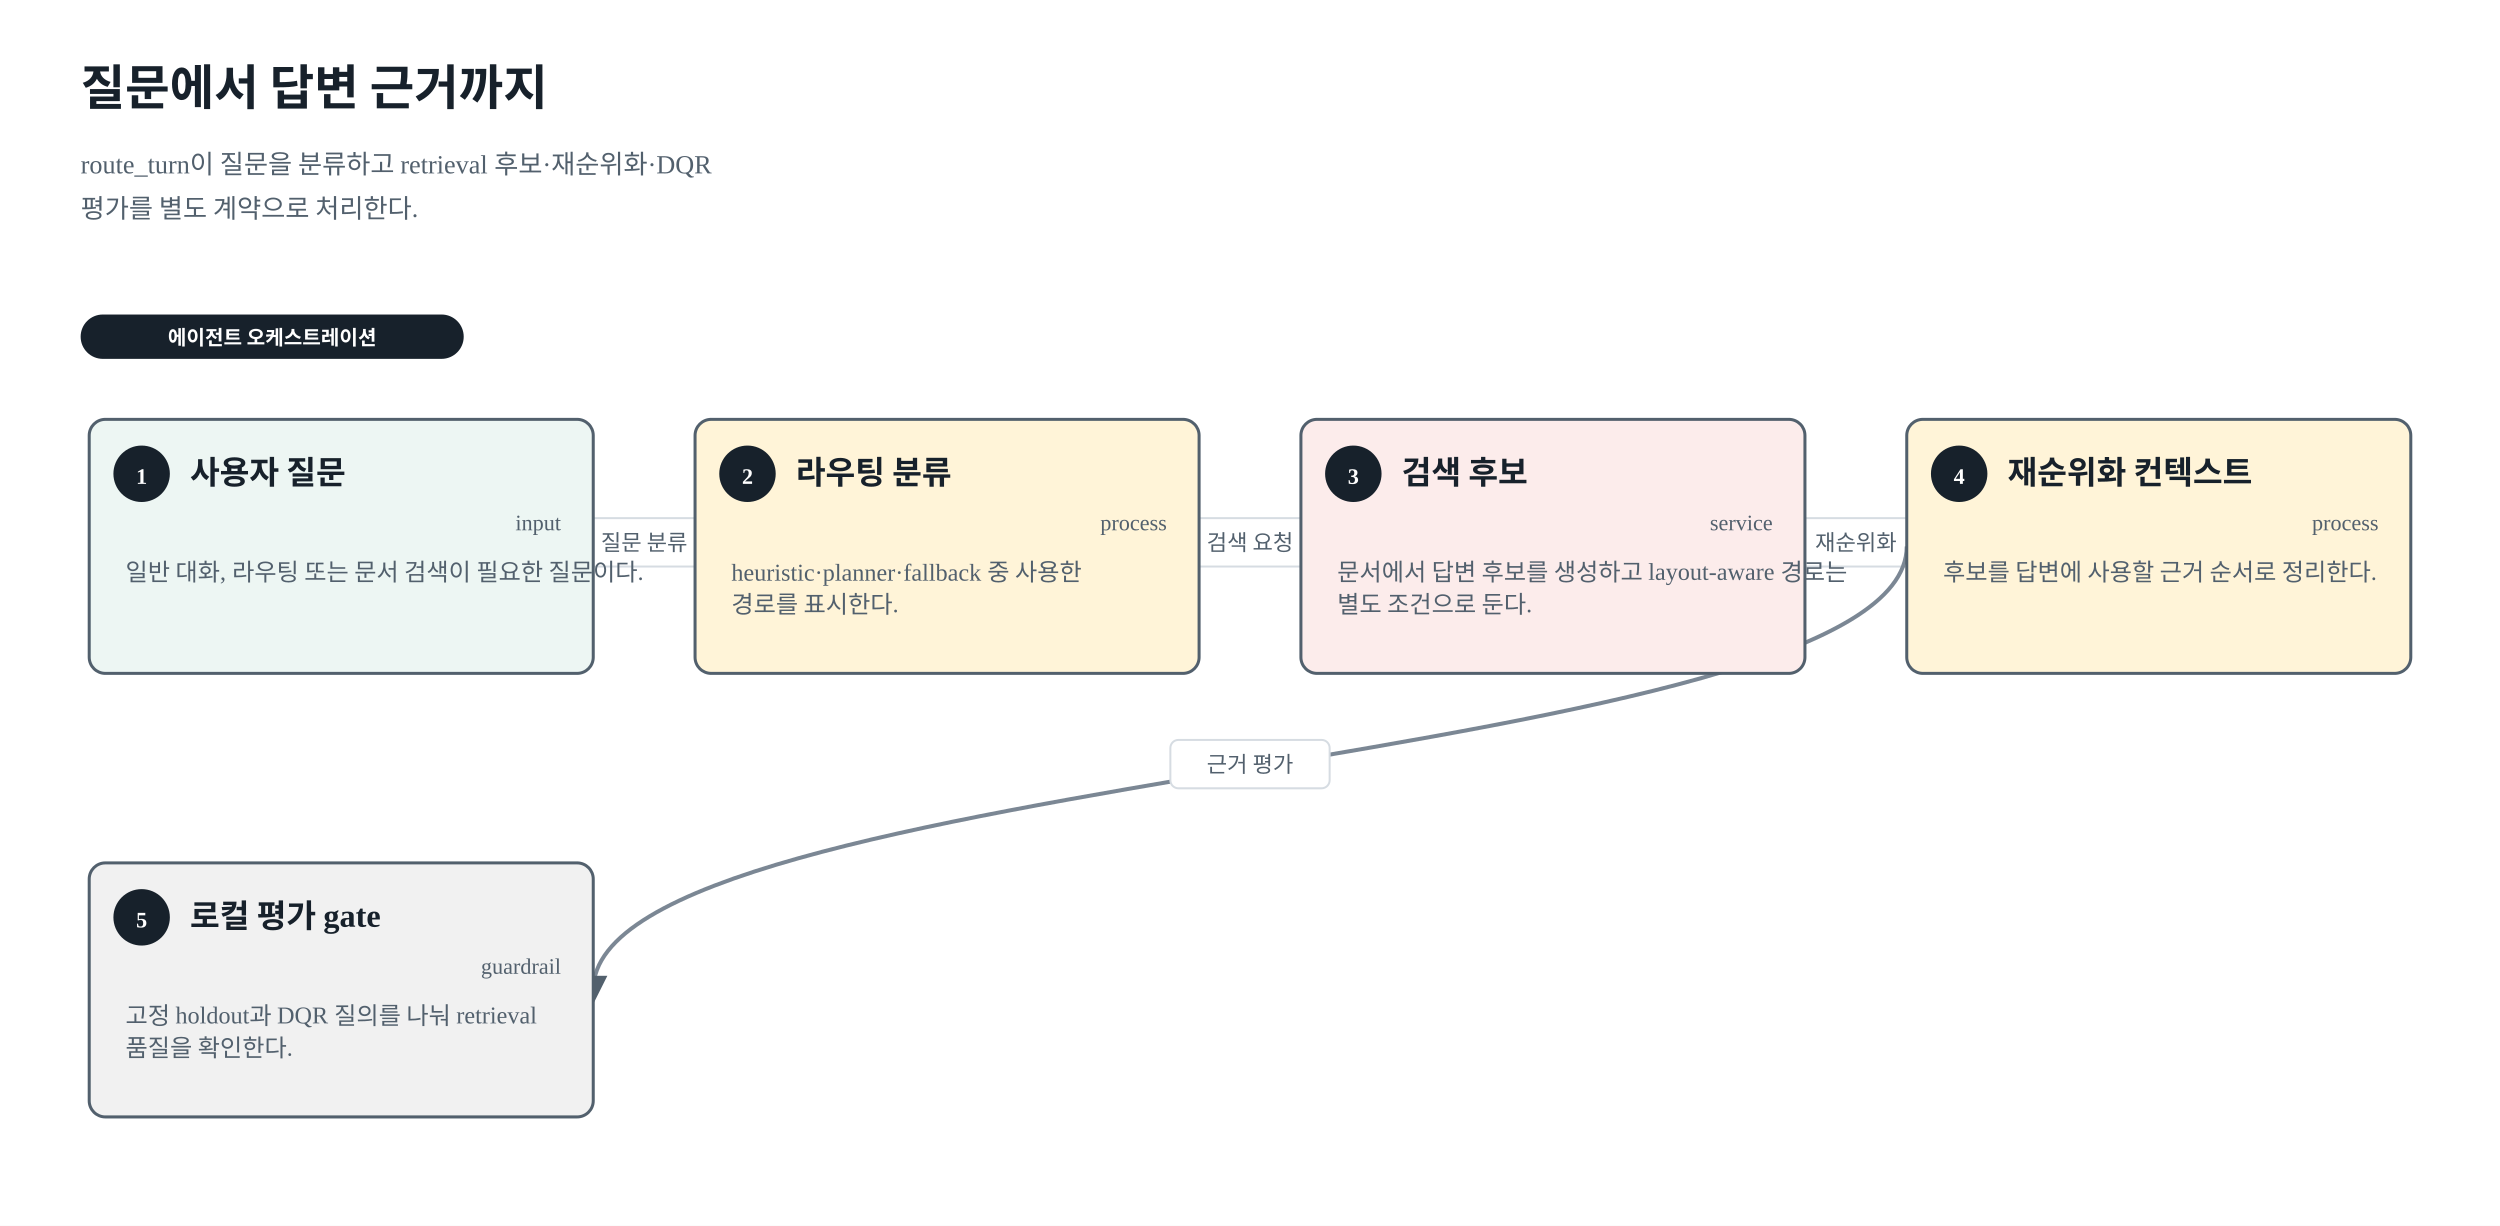
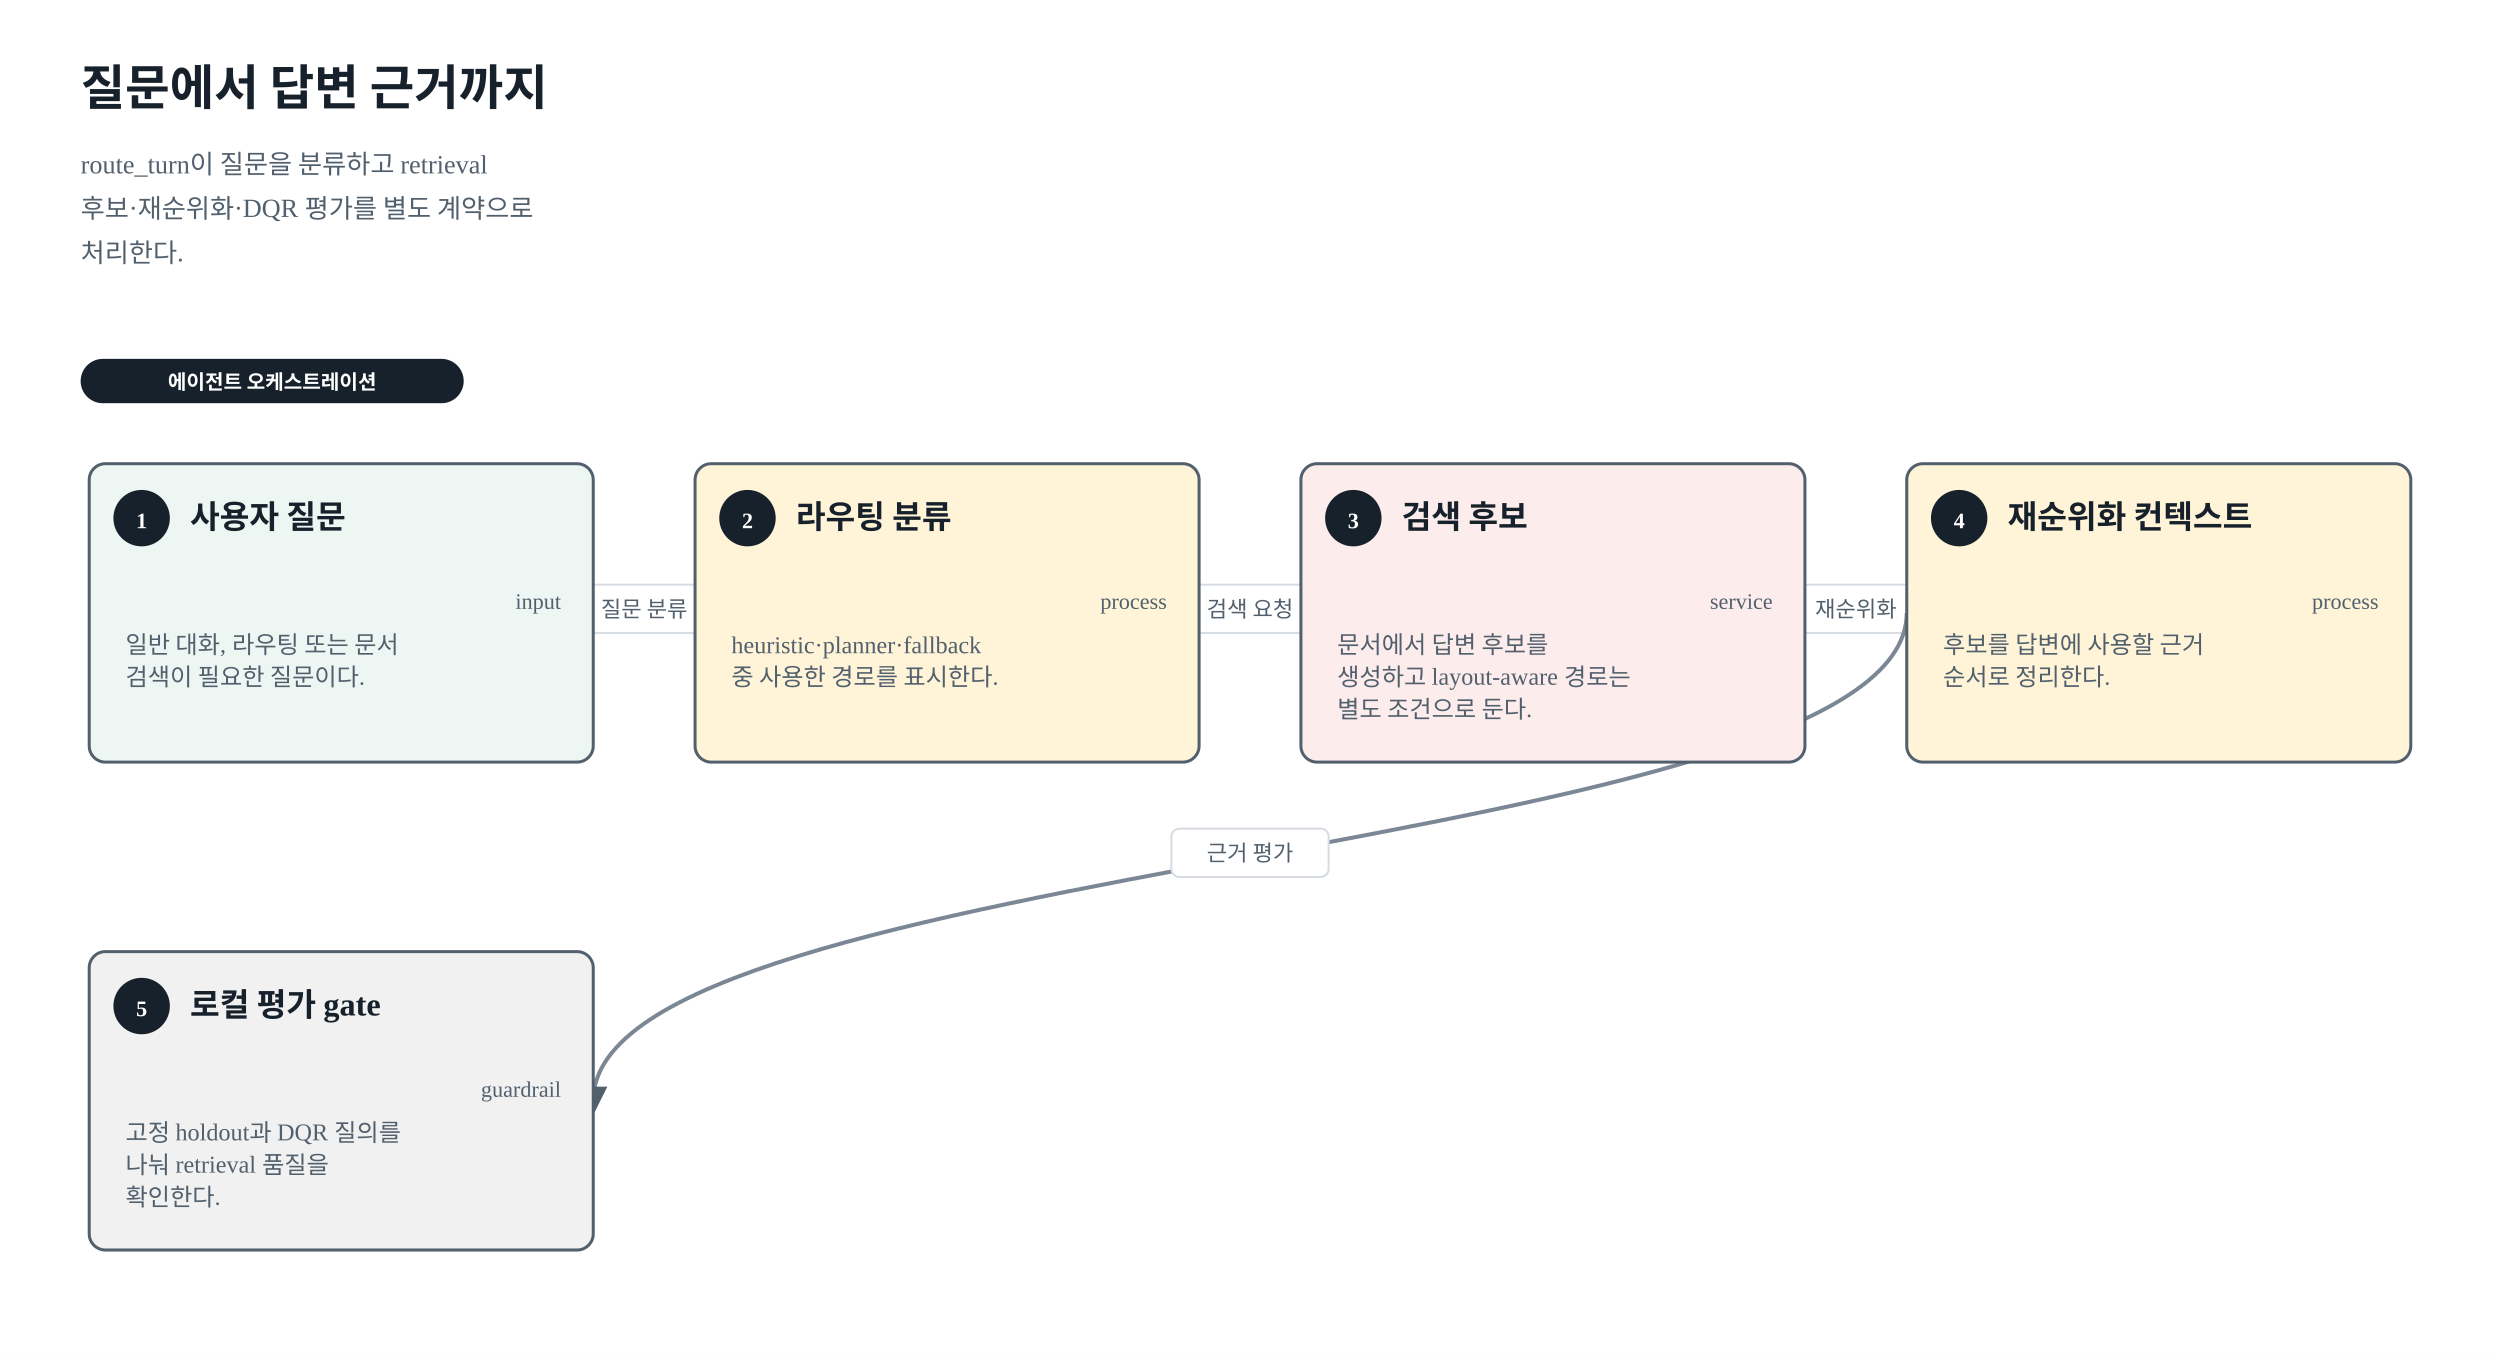
- <svg xmlns="http://www.w3.org/2000/svg" viewBox="0 0 1240 608" role="img" aria-labelledby="system-map-title system-map-desc">
+ <svg xmlns="http://www.w3.org/2000/svg" viewBox="0 0 1240 674" role="img" aria-labelledby="system-map-title system-map-desc">
  <defs>
    <marker id="system-map-arrow" viewBox="0 0 10 10" refX="5" refY="5" markerWidth="7" markerHeight="7" orient="auto-start-reverse">
      <path d="M 0 0 L 10 5 L 0 10 z" fill="#52606d" />
    </marker>
  </defs>
-   <rect width="1240" height="608" fill="#ffffff" />
+   <rect width="1240" height="674" fill="#ffffff" />
  <text fill="#17212b" font-size="24" font-weight="700">
    <tspan x="40" y="52">질문에서 답변 근거까지</tspan>
  </text>
  <text fill="#52606d" font-size="13">
-     <tspan x="40" y="86">route_turn이 질문을 분류하고 retrieval 후보·재순위화·DQR</tspan>
-     <tspan x="40" y="108">평가를 별도 계약으로 처리한다.</tspan>
+     <tspan x="40" y="86">route_turn이 질문을 분류하고 retrieval</tspan>
+     <tspan x="40" y="108">후보·재순위화·DQR 평가를 별도 계약으로</tspan>
+     <tspan x="40" y="130">처리한다.</tspan>
  </text>
-   <rect x="40" y="156" width="190" height="22" rx="11" fill="#17212b" />
-   <text x="135" y="171" text-anchor="middle" fill="#ffffff" font-size="10" font-weight="700">에이전트 오케스트레이션</text>
+   <rect x="40" y="178" width="190" height="22" rx="11" fill="#17212b" />
+   <text x="135" y="193" text-anchor="middle" fill="#ffffff" font-size="10" font-weight="700">에이전트 오케스트레이션</text>
  <g data-flow="flow-01">
-     <path d="M 294.25 271 C 294.25 299, 344.75 243, 344.75 271" fill="none" stroke="#7b8794" stroke-width="2" marker-end="url(#system-map-arrow)" />
-     <rect x="280" y="257" width="79" height="24" rx="4" fill="#ffffff" stroke="#d6dce2" />
-     <text x="319.5" y="273" text-anchor="middle" fill="#52606d" font-size="11">질문 분류</text>
+     <path d="M 294.25 304 C 294.25 332, 344.75 276, 344.75 304" fill="none" stroke="#7b8794" stroke-width="2" marker-end="url(#system-map-arrow)" />
+     <rect x="280.5" y="290" width="78" height="24" rx="4" fill="#ffffff" stroke="#d6dce2" />
+     <text x="319.5" y="306" text-anchor="middle" fill="#52606d" font-size="11">질문 분류</text>
  </g>
  <g data-flow="flow-02">
-     <path d="M 594.75 271 C 594.75 299, 645.25 243, 645.25 271" fill="none" stroke="#7b8794" stroke-width="2" marker-end="url(#system-map-arrow)" />
-     <rect x="580.5" y="257" width="79" height="24" rx="4" fill="#ffffff" stroke="#d6dce2" />
-     <text x="620" y="273" text-anchor="middle" fill="#52606d" font-size="11">검색 요청</text>
+     <path d="M 594.75 304 C 594.75 332, 645.25 276, 645.25 304" fill="none" stroke="#7b8794" stroke-width="2" marker-end="url(#system-map-arrow)" />
+     <rect x="581" y="290" width="78" height="24" rx="4" fill="#ffffff" stroke="#d6dce2" />
+     <text x="620" y="306" text-anchor="middle" fill="#52606d" font-size="11">검색 요청</text>
  </g>
  <g data-flow="flow-03">
-     <path d="M 895.25 271 C 895.25 299, 945.75 243, 945.75 271" fill="none" stroke="#7b8794" stroke-width="2" marker-end="url(#system-map-arrow)" />
-     <rect x="884.5" y="257" width="72" height="24" rx="4" fill="#ffffff" stroke="#d6dce2" />
-     <text x="920.5" y="273" text-anchor="middle" fill="#52606d" font-size="11">재순위화</text>
+     <path d="M 895.25 304 C 895.25 332, 945.75 276, 945.75 304" fill="none" stroke="#7b8794" stroke-width="2" marker-end="url(#system-map-arrow)" />
+     <rect x="884.5" y="290" width="72" height="24" rx="4" fill="#ffffff" stroke="#d6dce2" />
+     <text x="920.5" y="306" text-anchor="middle" fill="#52606d" font-size="11">재순위화</text>
  </g>
  <g data-flow="flow-04">
-     <path d="M 945.75 271 C 945.75 381, 294.25 381, 294.25 491" fill="none" stroke="#7b8794" stroke-width="2" marker-end="url(#system-map-arrow)" />
-     <rect x="580.5" y="367" width="79" height="24" rx="4" fill="#ffffff" stroke="#d6dce2" />
-     <text x="620" y="383" text-anchor="middle" fill="#52606d" font-size="11">근거 평가</text>
+     <path d="M 945.75 304 C 945.75 425, 294.25 425, 294.25 546" fill="none" stroke="#7b8794" stroke-width="2" marker-end="url(#system-map-arrow)" />
+     <rect x="581" y="411" width="78" height="24" rx="4" fill="#ffffff" stroke="#d6dce2" />
+     <text x="620" y="427" text-anchor="middle" fill="#52606d" font-size="11">근거 평가</text>
  </g>
  <g data-node="user-query">
-     <rect x="44.25" y="208" width="250" height="126" rx="8" fill="#edf6f3" stroke="#52606d" stroke-width="1.5" />
-     <circle cx="70.25" cy="235" r="14" fill="#17212b" />
-     <text x="70.25" y="240" text-anchor="middle" fill="#ffffff" font-size="11" font-weight="700">1</text>
-     <text x="94.25" y="240" fill="#17212b" font-size="16" font-weight="700">사용자 질문</text>
-     <text x="278.25" y="263" text-anchor="end" fill="#52606d" font-size="11">input</text>
-     <text x="62.25" y="286" fill="#52606d" font-size="12">
-       <tspan x="62.25" y="288">일반 대화, 라우팅 또는 문서 검색이 필요한 질문이다.</tspan>
+     <rect x="44.25" y="230" width="250" height="148" rx="8" fill="#edf6f3" stroke="#52606d" stroke-width="1.5" />
+     <circle cx="70.25" cy="257" r="14" fill="#17212b" />
+     <text x="70.25" y="262" text-anchor="middle" fill="#ffffff" font-size="11" font-weight="700">1</text>
+     <text x="94.25" y="262" fill="#17212b" font-size="16" font-weight="700">
+       <tspan x="94.25" y="262">사용자 질문</tspan>
+     </text>
+     <text x="278.25" y="302" text-anchor="end" fill="#52606d" font-size="11">input</text>
+     <text x="62.25" y="308" fill="#52606d" font-size="12">
+       <tspan x="62.25" y="324">일반 대화, 라우팅 또는 문서</tspan>
+       <tspan x="62.25" y="340">검색이 필요한 질문이다.</tspan>
    </text>
  </g>
  <g data-node="route-classifier">
-     <rect x="344.75" y="208" width="250" height="126" rx="8" fill="#fff4d8" stroke="#52606d" stroke-width="1.5" />
-     <circle cx="370.75" cy="235" r="14" fill="#17212b" />
-     <text x="370.75" y="240" text-anchor="middle" fill="#ffffff" font-size="11" font-weight="700">2</text>
-     <text x="394.75" y="240" fill="#17212b" font-size="16" font-weight="700">라우팅 분류</text>
-     <text x="578.75" y="263" text-anchor="end" fill="#52606d" font-size="11">process</text>
-     <text x="362.75" y="286" fill="#52606d" font-size="12">
-       <tspan x="362.75" y="288">heuristic·planner·fallback 중 사용한</tspan>
-       <tspan x="362.75" y="304">경로를 표시한다.</tspan>
+     <rect x="344.75" y="230" width="250" height="148" rx="8" fill="#fff4d8" stroke="#52606d" stroke-width="1.5" />
+     <circle cx="370.75" cy="257" r="14" fill="#17212b" />
+     <text x="370.75" y="262" text-anchor="middle" fill="#ffffff" font-size="11" font-weight="700">2</text>
+     <text x="394.75" y="262" fill="#17212b" font-size="16" font-weight="700">
+       <tspan x="394.75" y="262">라우팅 분류</tspan>
+     </text>
+     <text x="578.75" y="302" text-anchor="end" fill="#52606d" font-size="11">process</text>
+     <text x="362.75" y="308" fill="#52606d" font-size="12">
+       <tspan x="362.75" y="324">heuristic·planner·fallback</tspan>
+       <tspan x="362.75" y="340">중 사용한 경로를 표시한다.</tspan>
    </text>
  </g>
  <g data-node="retrieval-candidates">
-     <rect x="645.25" y="208" width="250" height="126" rx="8" fill="#fceceb" stroke="#52606d" stroke-width="1.5" />
-     <circle cx="671.25" cy="235" r="14" fill="#17212b" />
-     <text x="671.25" y="240" text-anchor="middle" fill="#ffffff" font-size="11" font-weight="700">3</text>
-     <text x="695.25" y="240" fill="#17212b" font-size="16" font-weight="700">검색 후보</text>
-     <text x="879.25" y="263" text-anchor="end" fill="#52606d" font-size="11">service</text>
-     <text x="663.25" y="286" fill="#52606d" font-size="12">
-       <tspan x="663.25" y="288">문서에서 답변 후보를 생성하고 layout-aware 경로는</tspan>
-       <tspan x="663.25" y="304">별도 조건으로 둔다.</tspan>
+     <rect x="645.25" y="230" width="250" height="148" rx="8" fill="#fceceb" stroke="#52606d" stroke-width="1.5" />
+     <circle cx="671.25" cy="257" r="14" fill="#17212b" />
+     <text x="671.25" y="262" text-anchor="middle" fill="#ffffff" font-size="11" font-weight="700">3</text>
+     <text x="695.25" y="262" fill="#17212b" font-size="16" font-weight="700">
+       <tspan x="695.25" y="262">검색 후보</tspan>
+     </text>
+     <text x="879.25" y="302" text-anchor="end" fill="#52606d" font-size="11">service</text>
+     <text x="663.25" y="308" fill="#52606d" font-size="12">
+       <tspan x="663.25" y="324">문서에서 답변 후보를</tspan>
+       <tspan x="663.25" y="340">생성하고 layout-aware 경로는</tspan>
+       <tspan x="663.25" y="356">별도 조건으로 둔다.</tspan>
    </text>
  </g>
  <g data-node="reranked-context">
-     <rect x="945.75" y="208" width="250" height="126" rx="8" fill="#fff4d8" stroke="#52606d" stroke-width="1.5" />
-     <circle cx="971.75" cy="235" r="14" fill="#17212b" />
-     <text x="971.75" y="240" text-anchor="middle" fill="#ffffff" font-size="11" font-weight="700">4</text>
-     <text x="995.75" y="240" fill="#17212b" font-size="16" font-weight="700">재순위화 컨텍스트</text>
-     <text x="1179.75" y="263" text-anchor="end" fill="#52606d" font-size="11">process</text>
-     <text x="963.75" y="286" fill="#52606d" font-size="12">
-       <tspan x="963.75" y="288">후보를 답변에 사용할 근거 순서로 정리한다.</tspan>
+     <rect x="945.75" y="230" width="250" height="148" rx="8" fill="#fff4d8" stroke="#52606d" stroke-width="1.5" />
+     <circle cx="971.75" cy="257" r="14" fill="#17212b" />
+     <text x="971.75" y="262" text-anchor="middle" fill="#ffffff" font-size="11" font-weight="700">4</text>
+     <text x="995.75" y="262" fill="#17212b" font-size="16" font-weight="700">
+       <tspan x="995.75" y="262">재순위화 컨텍스트</tspan>
+     </text>
+     <text x="1179.75" y="302" text-anchor="end" fill="#52606d" font-size="11">process</text>
+     <text x="963.75" y="308" fill="#52606d" font-size="12">
+       <tspan x="963.75" y="324">후보를 답변에 사용할 근거</tspan>
+       <tspan x="963.75" y="340">순서로 정리한다.</tspan>
    </text>
  </g>
  <g data-node="answer-gate">
-     <rect x="44.25" y="428" width="250" height="126" rx="8" fill="#f1f1f1" stroke="#52606d" stroke-width="1.5" />
-     <circle cx="70.25" cy="455" r="14" fill="#17212b" />
-     <text x="70.25" y="460" text-anchor="middle" fill="#ffffff" font-size="11" font-weight="700">5</text>
-     <text x="94.25" y="460" fill="#17212b" font-size="16" font-weight="700">로컬 평가 gate</text>
-     <text x="278.25" y="483" text-anchor="end" fill="#52606d" font-size="11">guardrail</text>
-     <text x="62.25" y="506" fill="#52606d" font-size="12">
-       <tspan x="62.25" y="508">고정 holdout과 DQR 질의를 나눠 retrieval</tspan>
-       <tspan x="62.25" y="524">품질을 확인한다.</tspan>
+     <rect x="44.25" y="472" width="250" height="148" rx="8" fill="#f1f1f1" stroke="#52606d" stroke-width="1.5" />
+     <circle cx="70.25" cy="499" r="14" fill="#17212b" />
+     <text x="70.25" y="504" text-anchor="middle" fill="#ffffff" font-size="11" font-weight="700">5</text>
+     <text x="94.25" y="504" fill="#17212b" font-size="16" font-weight="700">
+       <tspan x="94.25" y="504">로컬 평가 gate</tspan>
+     </text>
+     <text x="278.25" y="544" text-anchor="end" fill="#52606d" font-size="11">guardrail</text>
+     <text x="62.25" y="550" fill="#52606d" font-size="12">
+       <tspan x="62.25" y="566">고정 holdout과 DQR 질의를</tspan>
+       <tspan x="62.25" y="582">나눠 retrieval 품질을</tspan>
+       <tspan x="62.25" y="598">확인한다.</tspan>
    </text>
  </g>
</svg>
